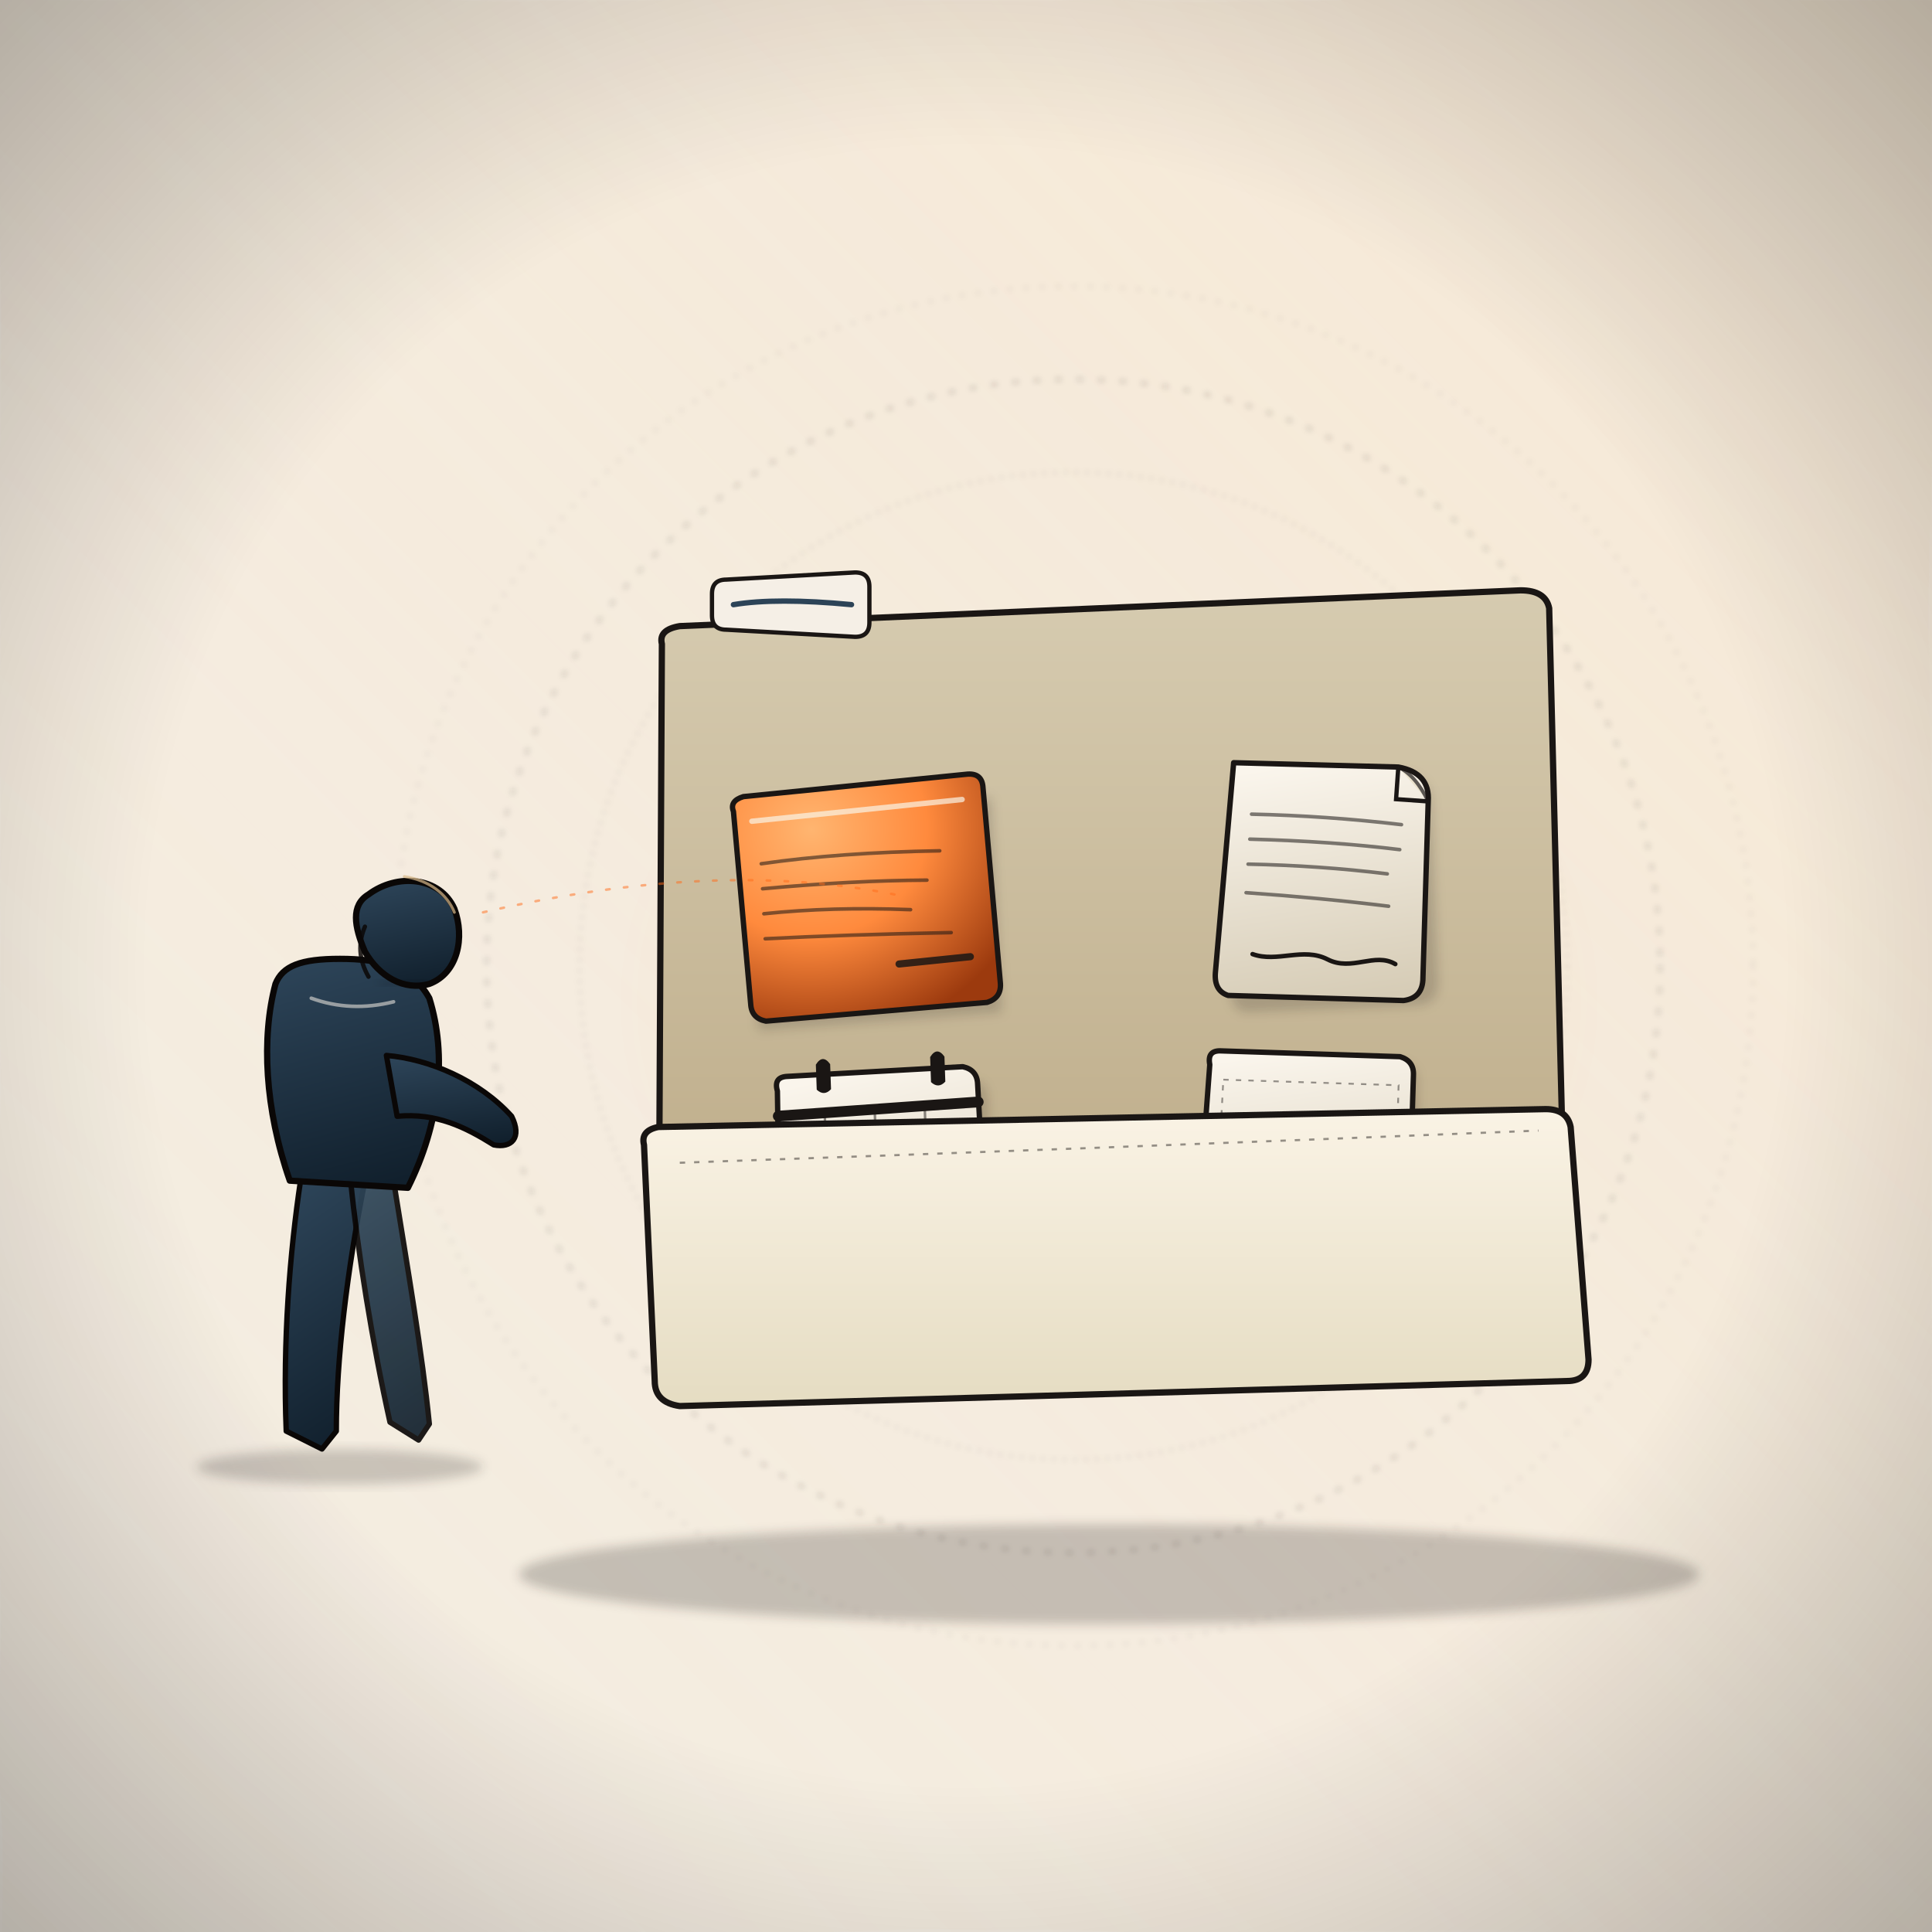
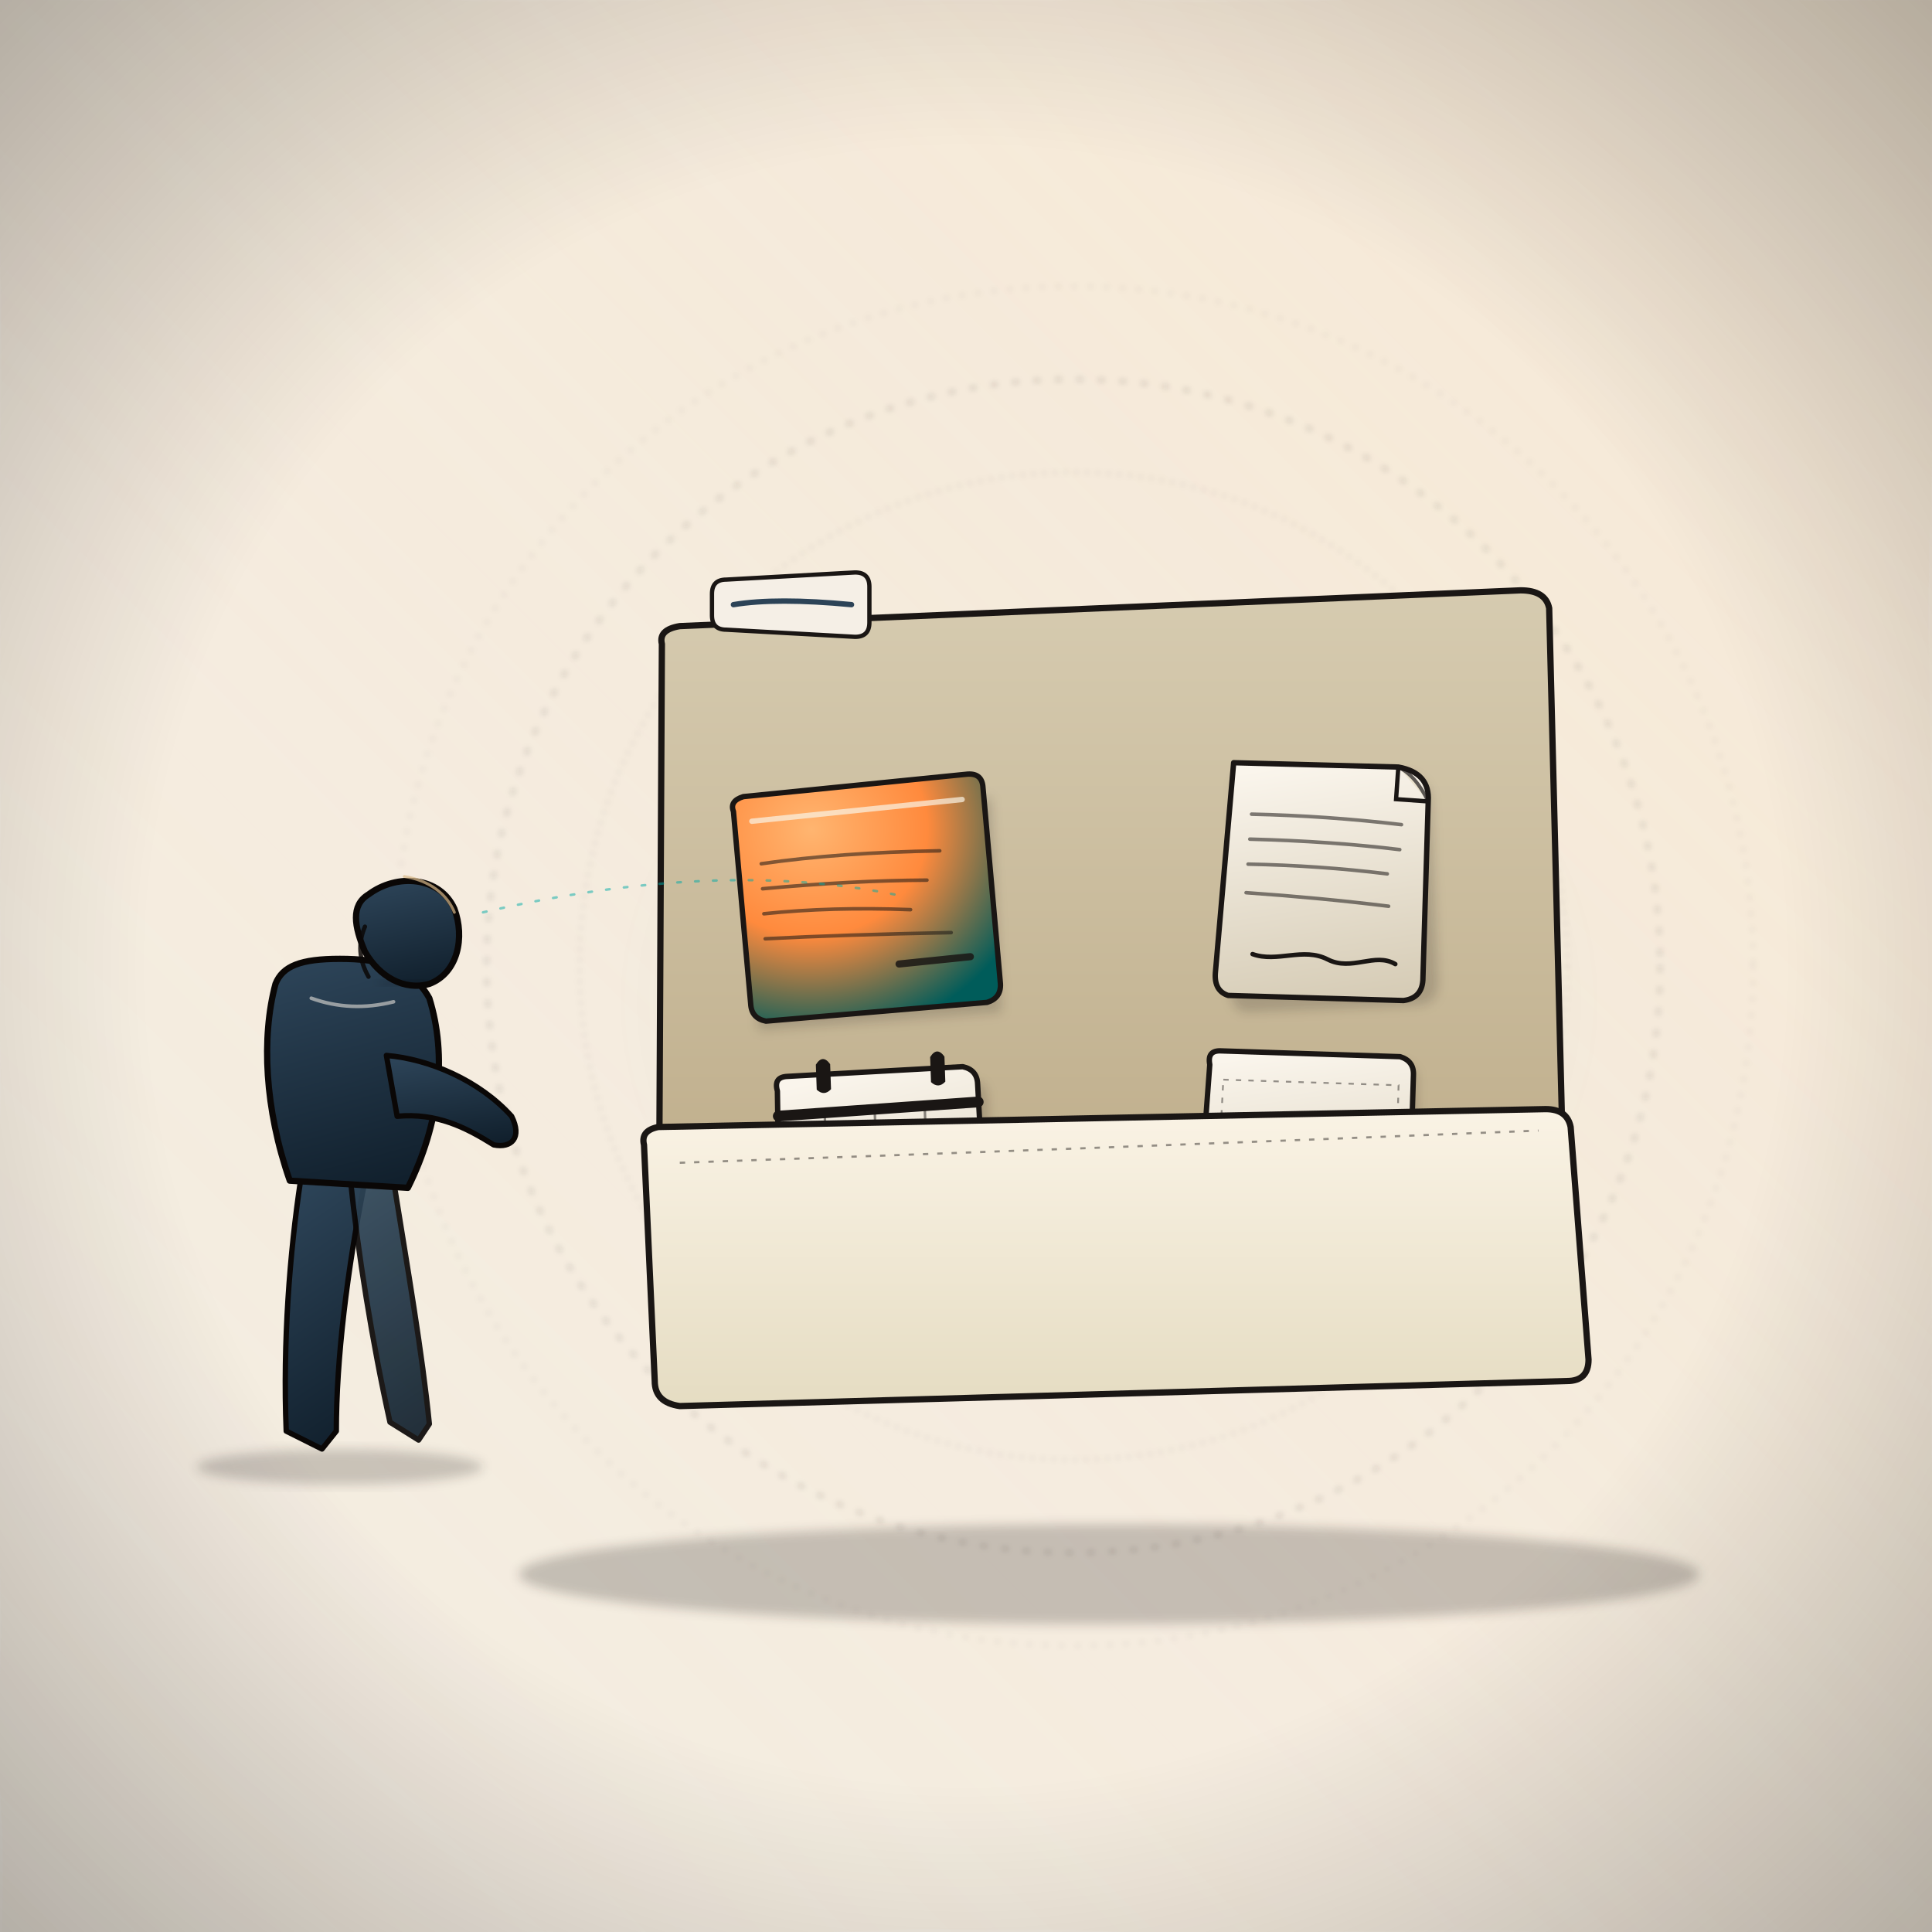
<svg xmlns="http://www.w3.org/2000/svg" viewBox="0 0 1080 1080" role="img" aria-label="Slide 21 — HR: isometric folder with organic life-icons inside and employee silhouette looking from outside">
  <defs>
    <filter id="painterly21" x="-5%" y="-5%" width="110%" height="110%">
      <feTurbulence type="fractalNoise" baseFrequency="0.008" numOctaves="2" seed="11" />
      <feDisplacementMap in="SourceGraphic" scale="6" />
    </filter>
    <filter id="contactBlur21" x="-20%" y="-20%" width="140%" height="140%">
      <feGaussianBlur stdDeviation="3" />
    </filter>
    <filter id="hazeHR" x="-10%" y="-10%" width="120%" height="120%">
      <feGaussianBlur stdDeviation="1.5" />
    </filter>
    <linearGradient id="folderFront" x1="50%" y1="0%" x2="50%" y2="100%">
      <stop offset="0%" stop-color="#FAF3E5" />
      <stop offset="100%" stop-color="#E5DCC2" />
    </linearGradient>
    <linearGradient id="folderInside" x1="50%" y1="0%" x2="50%" y2="100%">
      <stop offset="0%" stop-color="#D6CBB0" />
      <stop offset="100%" stop-color="#B8A580" />
    </linearGradient>
    <radialGradient id="payslipGrad" cx="30%" cy="20%" r="90%">
      <stop offset="0%" stop-color="#FFB570" />
      <stop offset="50%" stop-color="#FF8A3D" />
-       <stop offset="100%" stop-color="#9C3A0E" />
+       <stop offset="100%" stop-color="#005C5A" />
    </radialGradient>
    <linearGradient id="docGrad21" x1="40%" y1="0%" x2="60%" y2="100%">
      <stop offset="0%" stop-color="#FAF5EC" />
      <stop offset="100%" stop-color="#D6CCB6" />
    </linearGradient>
    <linearGradient id="employeeBody" x1="40%" y1="0%" x2="60%" y2="100%">
      <stop offset="0%" stop-color="#2C4357" />
      <stop offset="100%" stop-color="#11202D" />
    </linearGradient>
    <radialGradient id="haloHR" cx="50%" cy="50%" r="50%">
-       <stop offset="0%" stop-color="#FF6B1A" stop-opacity="0.12" />
-       <stop offset="100%" stop-color="#FF6B1A" stop-opacity="0" />
+       <stop offset="0%" stop-color="#00AAA6" stop-opacity="0.12" />
+       <stop offset="100%" stop-color="#00AAA6" stop-opacity="0" />
    </radialGradient>
    <radialGradient id="vignette21" cx="50%" cy="50%" r="70%">
      <stop offset="60%" stop-color="#000" stop-opacity="0" />
      <stop offset="100%" stop-color="#000" stop-opacity="0.26" />
    </radialGradient>
    <linearGradient id="warmLight21" x1="100%" y1="0%" x2="0%" y2="100%">
      <stop offset="0%" stop-color="#FFD9A8" stop-opacity="0.22" />
      <stop offset="60%" stop-color="#FFD9A8" stop-opacity="0.06" />
      <stop offset="100%" stop-color="#FFD9A8" stop-opacity="0" />
    </linearGradient>
  </defs>
  <rect width="1080" height="1080" fill="#F5EFE6" />
  <rect width="1080" height="1080" fill="#D9B98A" opacity="0.04" filter="url(#painterly21)" />
  <rect width="1080" height="1080" fill="url(#warmLight21)" />
  <g transform="translate(600 540)" opacity="0.28" filter="url(#hazeHR)">
    <circle r="380" fill="none" stroke="#1A1614" stroke-width="1" stroke-dasharray="1,8" />
    <circle r="328" fill="none" stroke="#1A1614" stroke-width="1.3" stroke-dasharray="3,9" />
    <circle r="276" fill="none" stroke="#1A1614" stroke-width="1" stroke-dasharray="1,5" />
  </g>
  <ellipse cx="620" cy="560" rx="280" ry="220" fill="url(#haloHR)">
    <animate attributeName="rx" values="260;300;260" dur="5s" repeatCount="indefinite" calcMode="spline" keyTimes="0;0.5;1" keySplines="0.42 0 0.58 1;0.42 0 0.58 1" />
  </ellipse>
  <ellipse cx="620" cy="880" rx="330" ry="28" fill="#1A1614" opacity="0.22" filter="url(#contactBlur21)" />
  <g transform="translate(620 540)">
    <path d="M -250 -180 Q -252 -188 -240 -190 L 230 -210 Q 244 -210 246 -200 L 256 200 Q 256 210 244 210 L -240 230 Q -252 228 -252 218 Z" fill="url(#folderInside)" stroke="#1A1614" stroke-width="3.5" stroke-linejoin="round" />
    <g transform="translate(-180 -198)">
      <path d="M -42 -10 Q -42 -18 -34 -18 L 38 -22 Q 46 -22 46 -14 L 46 6 Q 46 14 38 14 L -34 10 Q -42 10 -42 2 Z" fill="#F5EFE6" stroke="#1A1614" stroke-width="2.4" stroke-linejoin="round" />
      <path d="M -30 -4 Q -6 -8 36 -4" stroke="#2C4357" stroke-width="3" stroke-linecap="round" fill="none" />
    </g>
    <g transform="translate(-140 -50)">
      <path d="M -68 -40 L 70 -50 L 76 70 L -60 80 Z" fill="#1A1614" opacity="0.18" filter="url(#contactBlur21)" transform="translate(4 6)" />
      <g transform="rotate(-3)">
        <path d="M -68 -40 Q -70 -46 -62 -48 L 64 -54 Q 72 -54 72 -46 L 76 64 Q 76 72 68 74 L -56 78 Q -64 76 -64 68 Z" fill="url(#payslipGrad)" stroke="#1A1614" stroke-width="3" stroke-linejoin="round" />
        <path d="M -58 -34 L 60 -40" stroke="#FAF3E5" stroke-width="3" stroke-linecap="round" opacity="0.7" />
        <g stroke="#1A1614" stroke-width="2" stroke-linecap="round" opacity="0.55" fill="none">
          <path d="M -54 -10 Q -10 -14 46 -12" />
          <path d="M -54 4 Q -4 2 38 4" />
          <path d="M -54 18 Q -16 16 28 20" />
          <path d="M -54 32 Q -10 32 50 34" />
        </g>
        <path d="M 20 50 L 60 48" stroke="#1A1614" stroke-width="4" stroke-linecap="round" opacity="0.85" />
      </g>
      <animateTransform attributeName="transform" type="translate" values="-140 -50; -140 -56; -140 -50" dur="5.4s" repeatCount="indefinite" calcMode="spline" keyTimes="0;0.5;1" keySplines="0.42 0 0.58 1;0.42 0 0.58 1" />
    </g>
    <g transform="translate(120 -60)">
      <path d="M -54 -50 L 38 -54 Q 56 -52 56 -36 L 60 64 Q 60 74 50 76 L -48 80 Q -56 78 -56 68 Z" fill="#1A1614" opacity="0.18" filter="url(#contactBlur21)" transform="translate(4 6)" />
      <g transform="rotate(4)">
        <path d="M -54 -50 L 38 -54 Q 56 -52 56 -36 L 60 64 Q 60 74 50 76 L -48 80 Q -56 78 -56 68 Z" fill="url(#docGrad21)" stroke="#1A1614" stroke-width="3" stroke-linejoin="round" />
        <path d="M 38 -54 L 38 -36 L 56 -36" fill="none" stroke="#1A1614" stroke-width="2.4" />
        <path d="M 38 -54 Q 48 -50 56 -36" fill="#E5DCC2" stroke="#1A1614" stroke-width="2" opacity="0.7" />
        <g stroke="#1A1614" stroke-width="2" stroke-linecap="round" opacity="0.55" fill="none">
          <path d="M -42 -22 Q 0 -24 42 -22" />
          <path d="M -42 -8 Q 4 -10 42 -8" />
          <path d="M -42 6 Q -2 4 36 6" />
          <path d="M -42 22 Q 0 22 38 24" />
        </g>
        <path d="M -36 56 C -22 60 -8 50 6 56 C 20 62 32 50 44 56" fill="none" stroke="#1A1614" stroke-width="2.5" stroke-linecap="round" />
      </g>
      <animateTransform attributeName="transform" type="translate" values="120 -60; 120 -54; 120 -60" dur="5s" begin="0.6s" repeatCount="indefinite" calcMode="spline" keyTimes="0;0.5;1" keySplines="0.42 0 0.58 1;0.42 0 0.58 1" />
    </g>
    <g transform="translate(-130 110)">
      <path d="M -54 -42 Q -56 -50 -48 -50 L 50 -52 Q 58 -50 58 -42 L 60 60 Q 60 70 50 70 L -48 72 Q -56 70 -56 60 Z" fill="#1A1614" opacity="0.18" filter="url(#contactBlur21)" transform="translate(4 6)" />
      <g transform="rotate(-2)">
        <path d="M -54 -42 Q -56 -50 -48 -50 L 50 -52 Q 58 -50 58 -42 L 60 60 Q 60 70 50 70 L -48 72 Q -56 70 -56 60 Z" fill="url(#docGrad21)" stroke="#1A1614" stroke-width="3" stroke-linejoin="round" />
        <path d="M -54 -28 L 58 -32" stroke="#1A1614" stroke-width="6" stroke-linecap="round" />
        <path d="M -32 -56 Q -28 -62 -24 -56 L -24 -42 Q -28 -38 -32 -42 Z" fill="#1A1614" />
        <path d="M 32 -58 Q 36 -64 40 -58 L 40 -44 Q 36 -40 32 -44 Z" fill="#1A1614" />
        <g stroke="#1A1614" stroke-width="1.4" stroke-linecap="round" opacity="0.5" fill="none">
          <path d="M -54 -14 L 58 -16" />
          <path d="M -54 2 L 60 0" />
          <path d="M -54 18 L 60 16" />
          <path d="M -54 34 L 60 32" />
          <path d="M -28 -28 L -28 50" />
          <path d="M 0 -28 L 0 50" />
          <path d="M 28 -28 L 28 50" />
        </g>
-         <rect x="2" y="4" width="24" height="12" rx="2" fill="#FF6B1A" />
+         <rect x="2" y="4" width="24" height="12" rx="2" fill="#00AAA6" />
      </g>
      <animateTransform attributeName="transform" type="translate" values="-130 110; -130 104; -130 110" dur="5.2s" begin="1.1s" repeatCount="indefinite" calcMode="spline" keyTimes="0;0.5;1" keySplines="0.42 0 0.58 1;0.42 0 0.58 1" />
    </g>
    <g transform="translate(110 100)">
      <path d="M -56 -42 Q -58 -50 -50 -50 L 50 -52 Q 58 -50 58 -42 L 60 50 Q 60 60 50 60 L -50 62 Q -58 60 -58 50 Z" fill="#1A1614" opacity="0.18" filter="url(#contactBlur21)" transform="translate(4 6)" />
      <g transform="rotate(3)">
        <path d="M -56 -42 Q -58 -50 -50 -50 L 50 -52 Q 58 -50 58 -42 L 60 50 Q 60 60 50 60 L -50 62 Q -58 60 -58 50 Z" fill="url(#docGrad21)" stroke="#1A1614" stroke-width="3" stroke-linejoin="round" />
        <path d="M -48 -34 L 50 -36 L 52 50 L -48 52 Z" fill="none" stroke="#1A1614" stroke-width="1" stroke-dasharray="3,4" opacity="0.45" />
        <circle cx="-22" cy="-2" r="14" fill="#D9B98A" stroke="#1A1614" stroke-width="2.4" />
        <circle cx="-22" cy="-2" r="6" fill="#FAF5EC" stroke="#1A1614" stroke-width="1.5" />
-         <path d="M -28 10 L -28 28 L -22 22 L -16 30 L -16 12 Z" fill="#FF6B1A" stroke="#1A1614" stroke-width="2" stroke-linejoin="round" />
+         <path d="M -28 10 L -28 28 L -22 22 L -16 30 L -16 12 Z" fill="#00AAA6" stroke="#1A1614" stroke-width="2" stroke-linejoin="round" />
        <g stroke="#1A1614" stroke-width="2" stroke-linecap="round" opacity="0.55" fill="none">
          <path d="M 0 -12 Q 22 -14 46 -12" />
          <path d="M 0 2 Q 24 0 44 4" />
          <path d="M 0 16 Q 18 14 38 18" />
        </g>
        <path d="M 2 40 Q 22 36 46 40" fill="none" stroke="#1A1614" stroke-width="1.6" stroke-linecap="round" opacity="0.8" />
      </g>
      <animateTransform attributeName="transform" type="translate" values="110 100; 110 94; 110 100" dur="4.8s" begin="1.7s" repeatCount="indefinite" calcMode="spline" keyTimes="0;0.5;1" keySplines="0.42 0 0.58 1;0.42 0 0.58 1" />
    </g>
    <path d="M -260 100 Q -262 92 -252 90 L 244 80 Q 256 80 258 90 L 268 220 Q 268 232 256 232 L -240 246 Q -254 244 -254 232 Z" fill="url(#folderFront)" stroke="#1A1614" stroke-width="3.5" stroke-linejoin="round" />
    <path d="M -240 110 Q -8 102 240 92" fill="none" stroke="#1A1614" stroke-width="1.2" stroke-dasharray="3,5" opacity="0.45" />
  </g>
  <g transform="translate(190 600)">
    <ellipse cx="0" cy="220" rx="80" ry="10" fill="#1A1614" opacity="0.2" filter="url(#contactBlur21)" />
    <g>
      <path d="M -22 60 C -28 100 -32 150 -30 200 L -10 210 L -2 200 C -2 160 4 110 14 60 Z" fill="url(#employeeBody)" stroke="#0A0706" stroke-width="3" stroke-linejoin="round" />
      <path d="M 6 60 C 10 100 18 150 28 195 L 44 205 L 50 196 C 46 156 38 110 30 60 Z" fill="url(#employeeBody)" stroke="#0A0706" stroke-width="3" stroke-linejoin="round" opacity="0.92" />
      <path d="M -36 -50 C -44 -20 -42 20 -28 60                L 38 64 C 56 28 60 -10 50 -42                C 40 -60 22 -64 0 -64                C -22 -64 -32 -60 -36 -50 Z" fill="url(#employeeBody)" stroke="#0A0706" stroke-width="3.5" stroke-linejoin="round" />
      <path d="M 26 -10 C 50 -8 78 4 96 24                C 102 36 96 42 86 40                C 70 30 54 22 32 24 Z" fill="url(#employeeBody)" stroke="#0A0706" stroke-width="3" stroke-linejoin="round" />
      <path d="M 16 -100 C 32 -112 56 -110 64 -92                C 70 -76 66 -56 50 -50                C 36 -46 22 -54 14 -68                C 8 -82 6 -94 16 -100 Z" fill="url(#employeeBody)" stroke="#0A0706" stroke-width="3.5" stroke-linejoin="round" />
      <path d="M 14 -82 Q 8 -68 16 -54" fill="none" stroke="#0A0706" stroke-width="2.4" stroke-linecap="round" opacity="0.85" />
      <path d="M 36 -110 C 50 -108 60 -100 64 -90" fill="none" stroke="#D9B98A" stroke-width="1.6" stroke-linecap="round" opacity="0.7" />
      <path d="M 22 -52 Q 36 -46 50 -52" fill="none" stroke="#000" stroke-width="2.2" opacity="0.4" filter="url(#contactBlur21)" />
      <path d="M -16 -42 Q 6 -34 30 -40" fill="none" stroke="#F5EFE6" stroke-width="2" stroke-linecap="round" opacity="0.55" />
    </g>
    <animateTransform attributeName="transform" type="translate" values="190 600; 190 596; 190 600" dur="6s" repeatCount="indefinite" calcMode="spline" keyTimes="0;0.5;1" keySplines="0.42 0 0.58 1;0.42 0 0.58 1" />
  </g>
-   <path d="M 270 510 Q 400 480 500 500" fill="none" stroke="#FF6B1A" stroke-width="1.4" stroke-linecap="round" stroke-dasharray="2,8" opacity="0.5" />
+   <path d="M 270 510 Q 400 480 500 500" fill="none" stroke="#00AAA6" stroke-width="1.4" stroke-linecap="round" stroke-dasharray="2,8" opacity="0.5" />
  <rect width="1080" height="1080" fill="url(#vignette21)" pointer-events="none" />
</svg>
